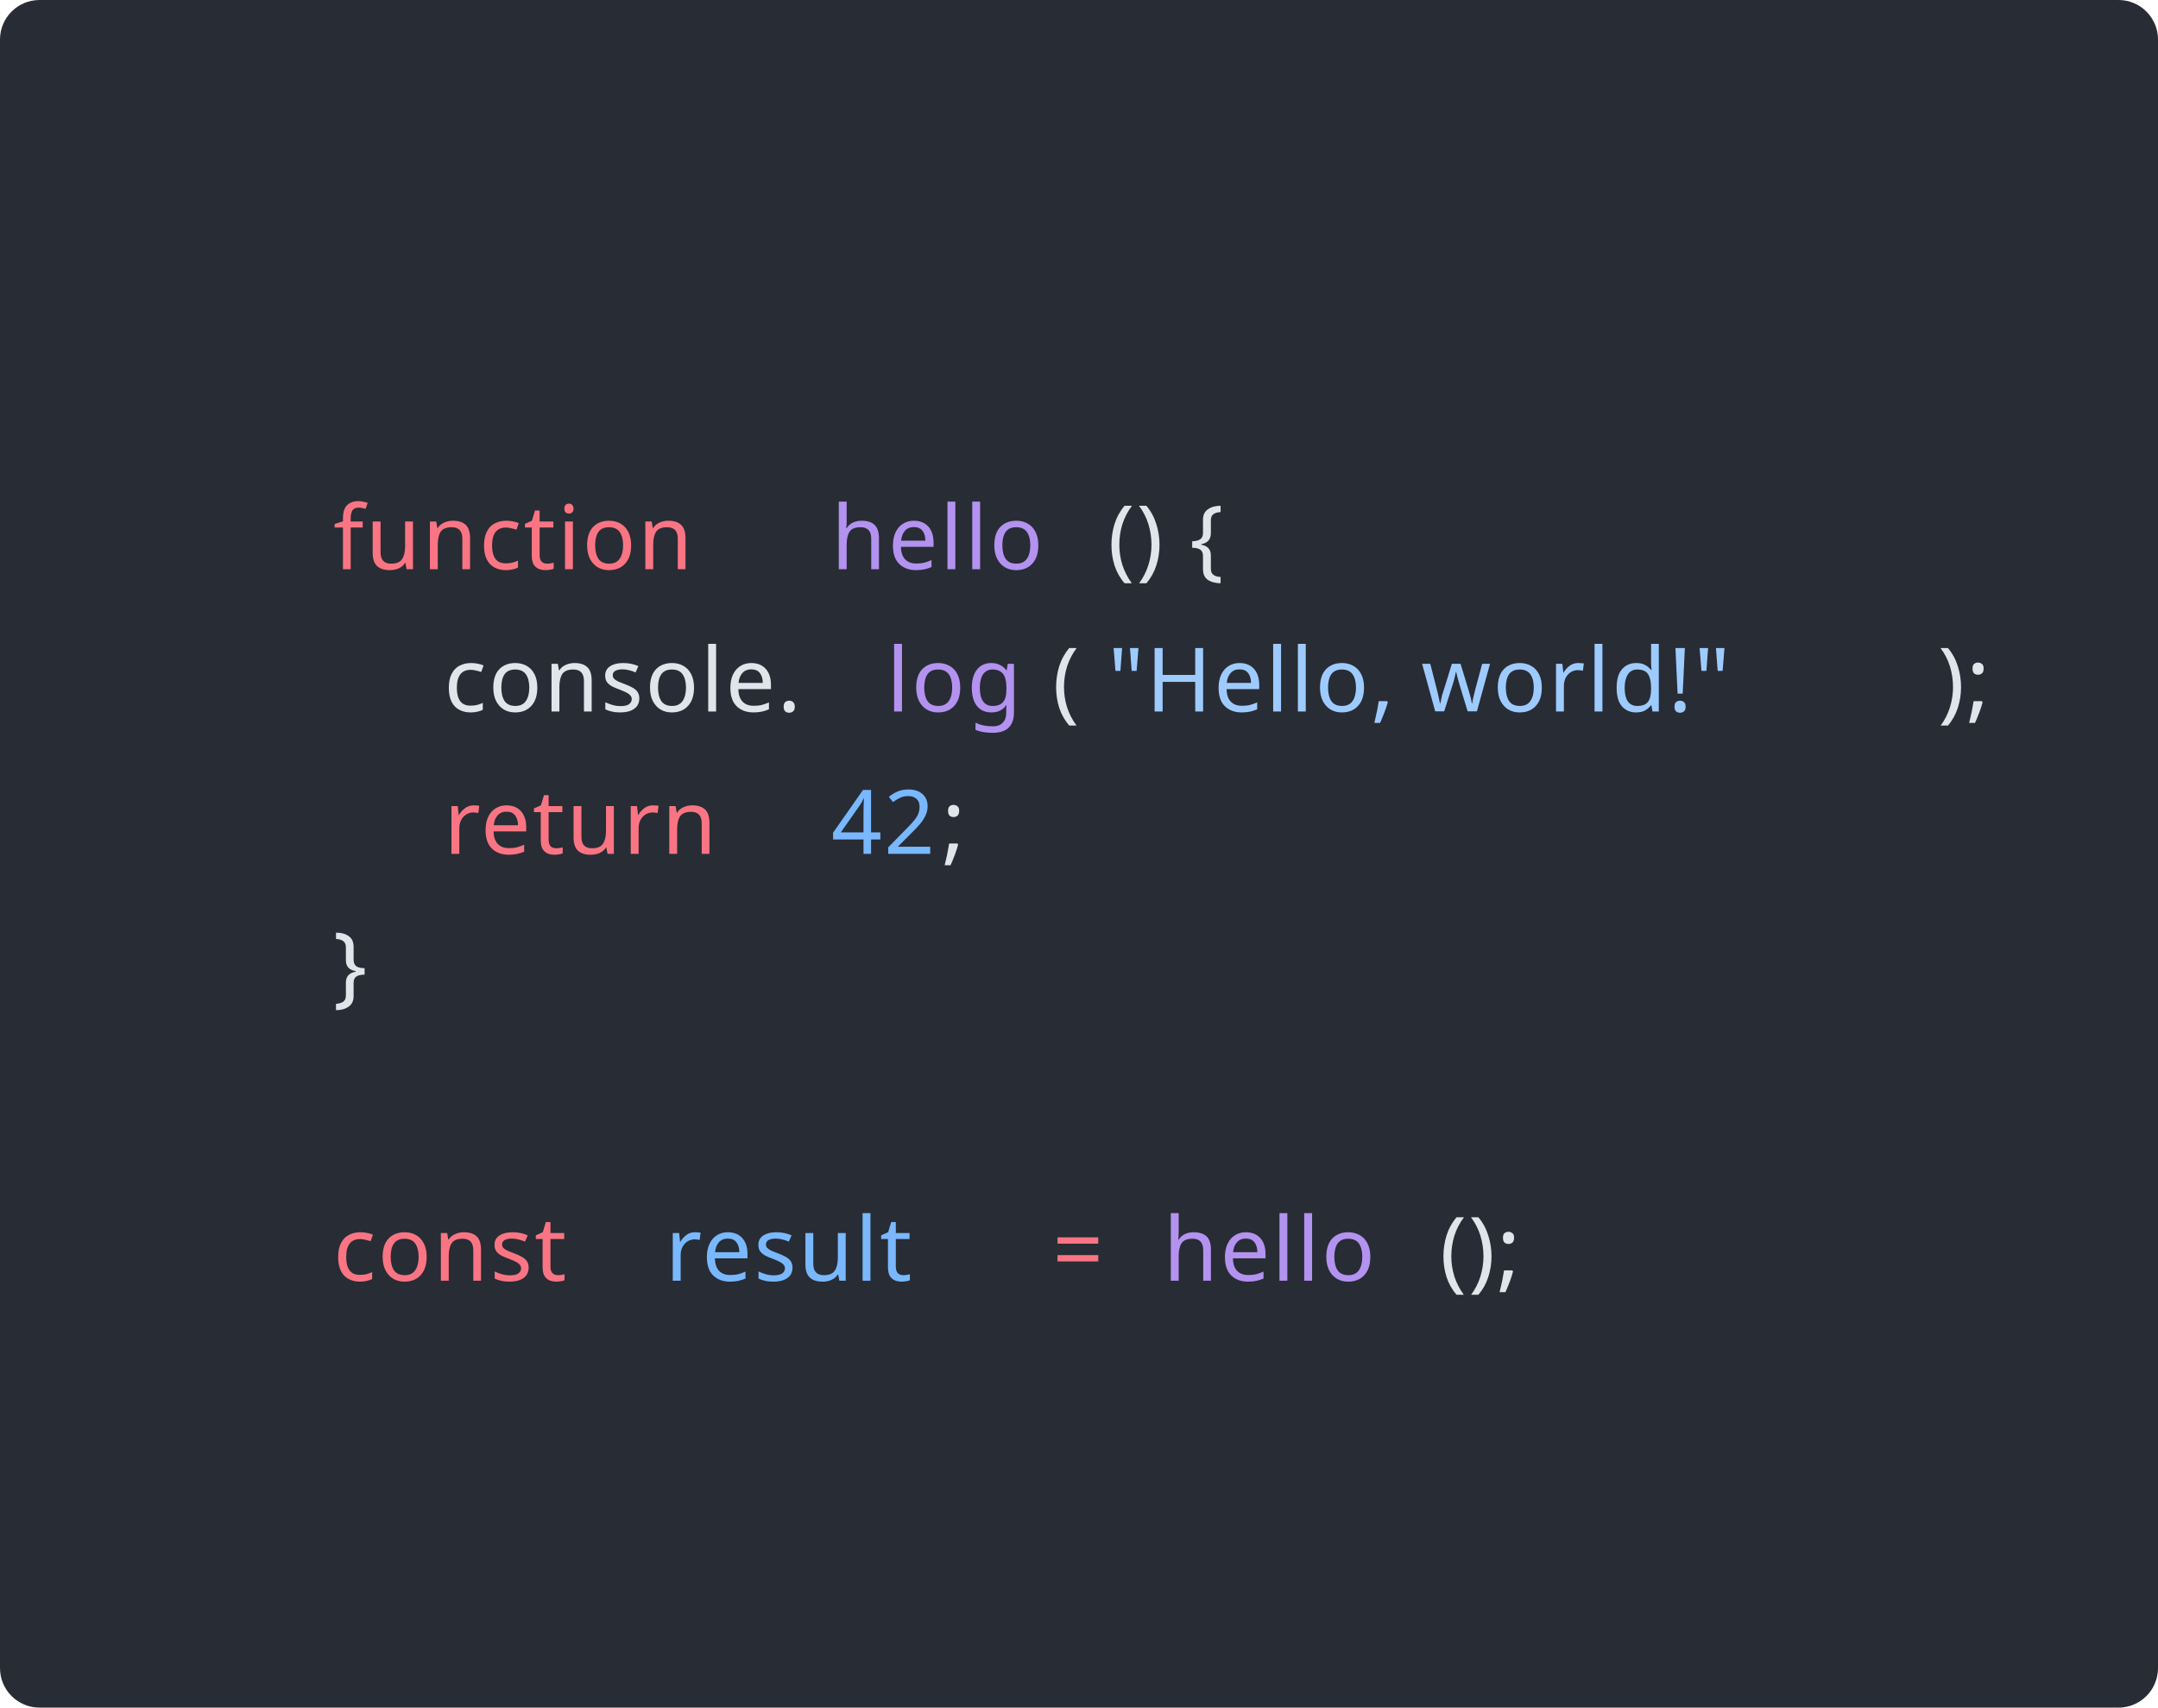
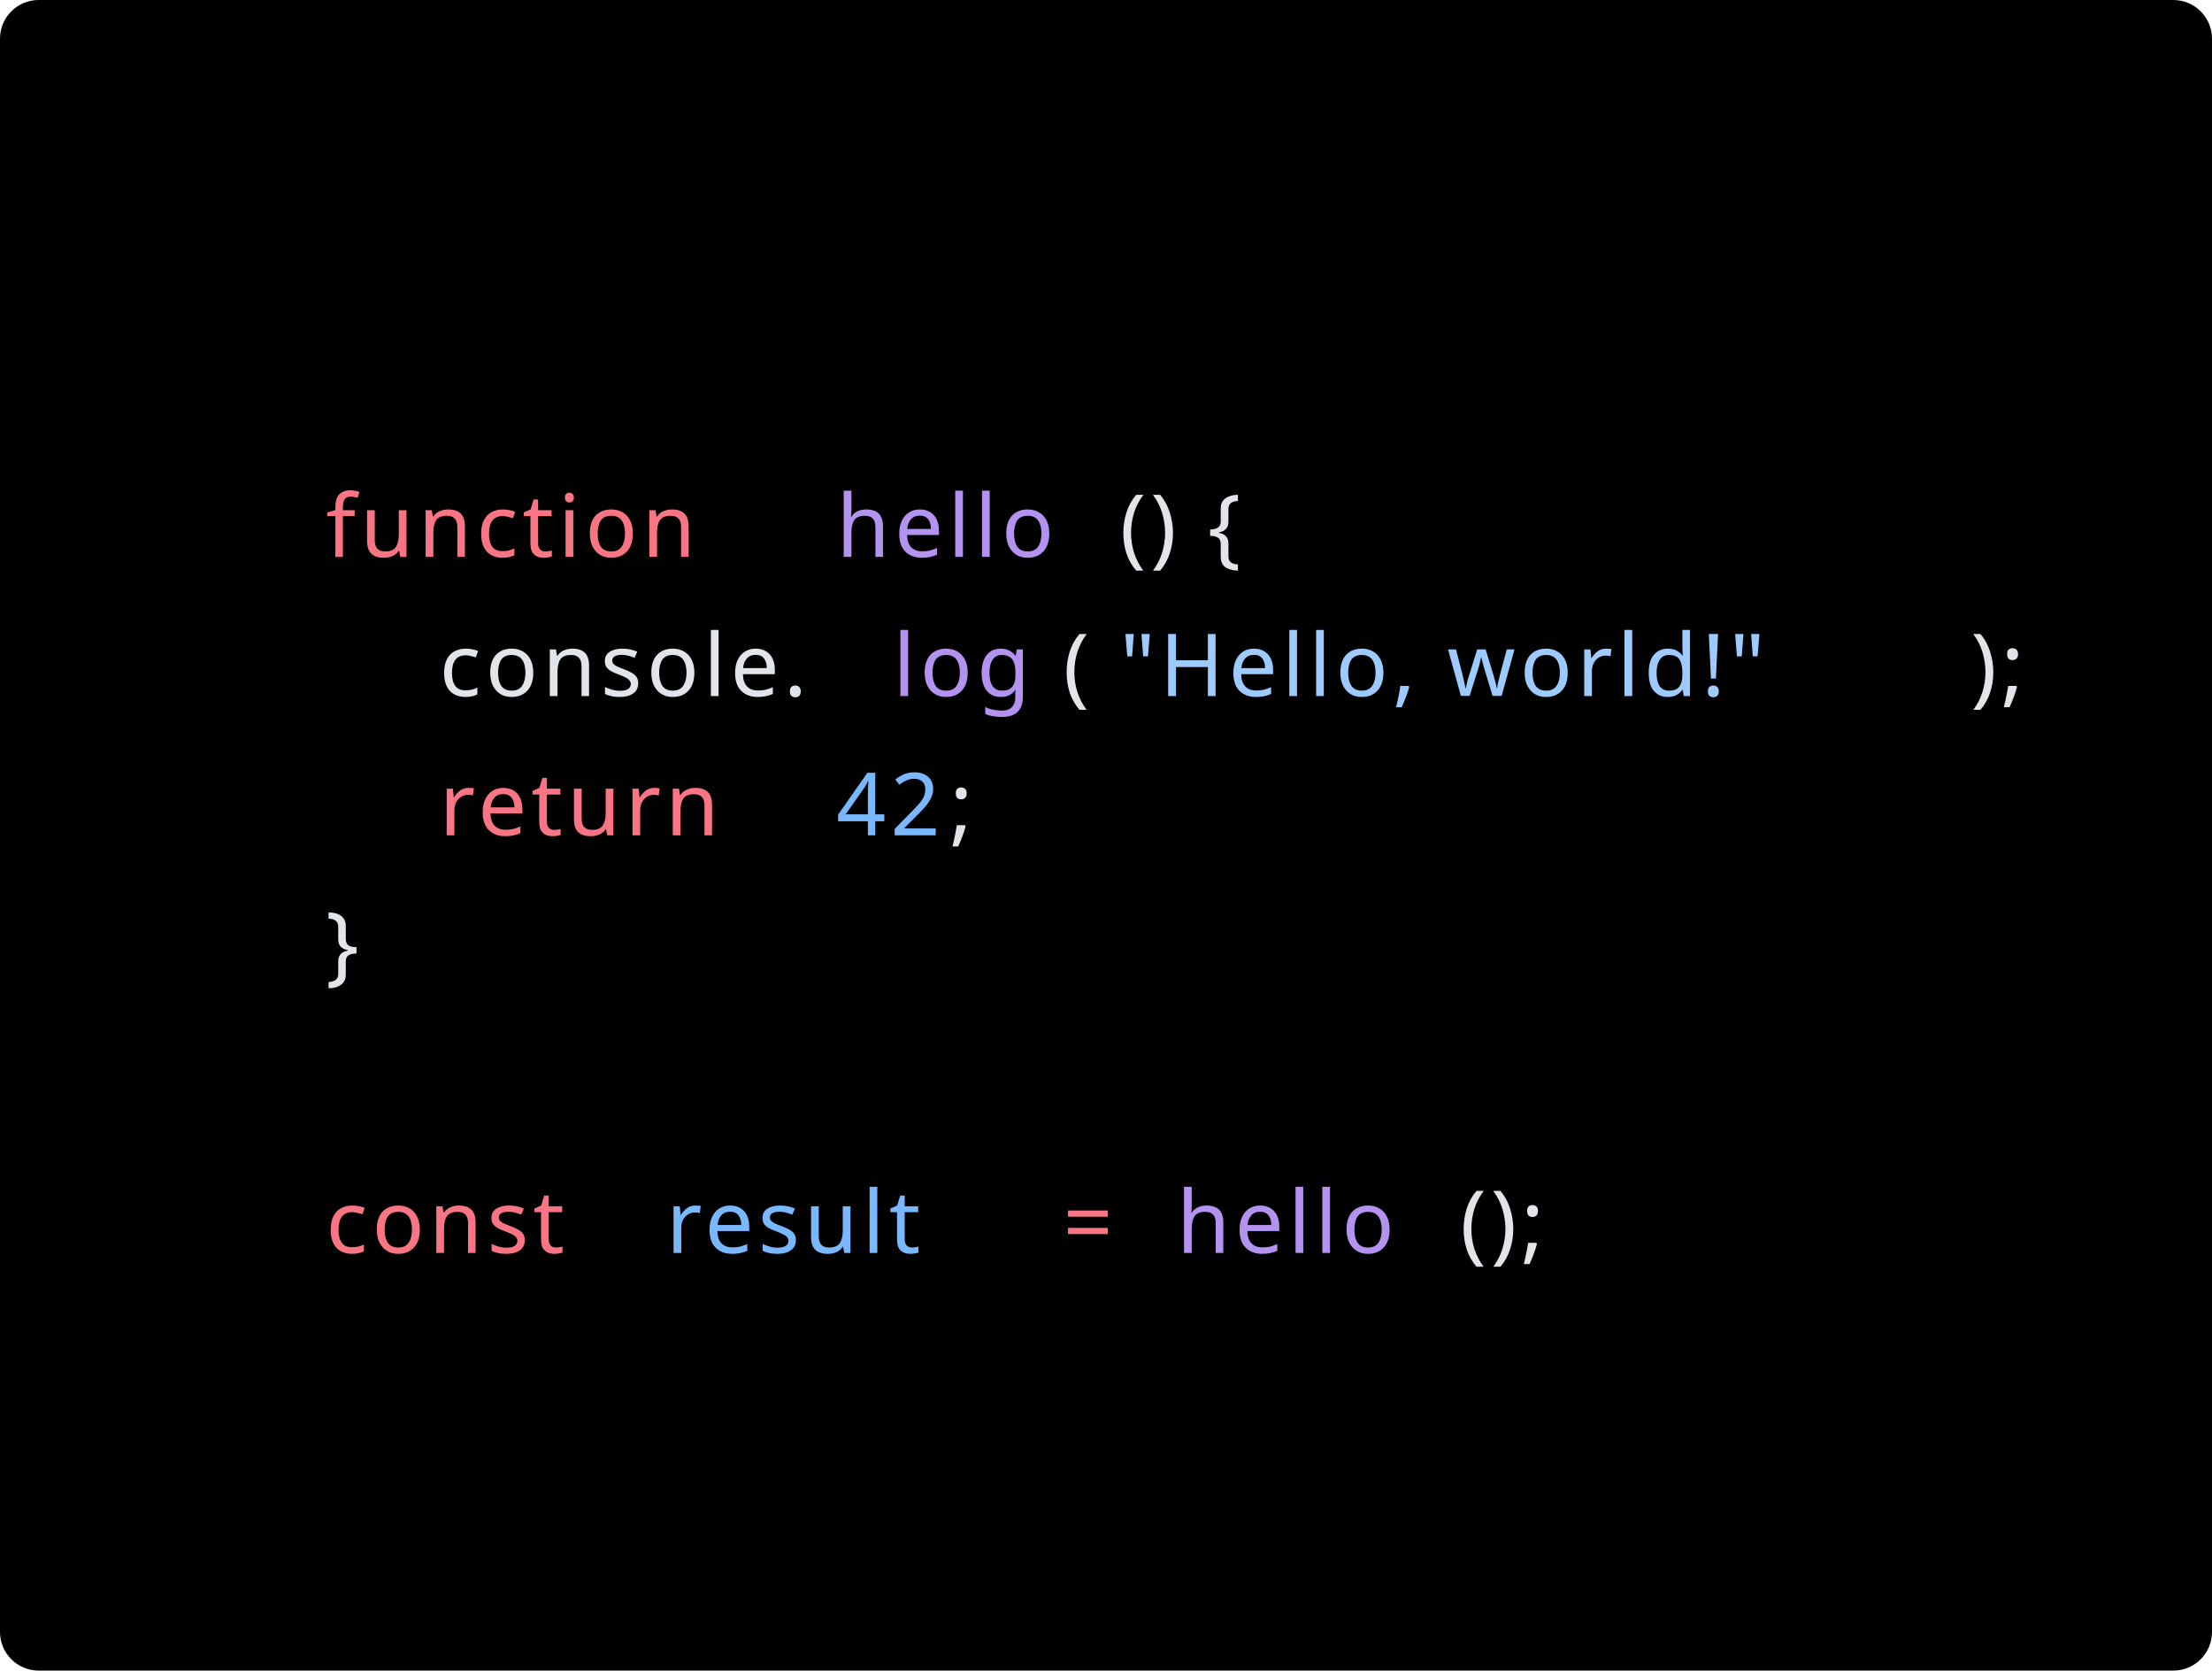
- <svg xmlns="http://www.w3.org/2000/svg" viewBox="0 0 218.34 172.8" width="218.34" height="172.8">
-   <rect id="bg" fill="#282c34" width="218.34" height="172.8" rx="4" />
+ <svg xmlns="http://www.w3.org/2000/svg" viewBox="0 0 228.87 172.8" width="228.87" height="172.8">
+   <rect id="bg" fill="#000" width="228.87" height="172.8" rx="4" />
  <g id="tokens" transform="translate(33.71484, 28.8)">
-     <text font-family="Menlo" font-size="9" y="28.8" letter-spacing="0.18px">
+     <text font-family="Menlo" font-size="9" y="28.8" letter-spacing="0.45px">
      <tspan x="0" fill="#F97583">function</tspan>
-       <tspan x="44.788" fill="#E1E4E8"> </tspan>
-       <tspan x="50.386" fill="#B392F0">hello</tspan>
-       <tspan x="78.378" fill="#E1E4E8">() {</tspan>
+       <tspan x="46.948" fill="#E1E4E8"> </tspan>
+       <tspan x="52.816" fill="#B392F0">hello</tspan>
+       <tspan x="82.158" fill="#E1E4E8">() {</tspan>
    </text>
-     <text font-family="Menlo" font-size="9" y="43.2" letter-spacing="0.18px">
+     <text font-family="Menlo" font-size="9" y="43.2" letter-spacing="0.45px">
      <tspan x="0" fill="#E1E4E8">  </tspan>
-       <tspan x="11.197" fill="#E1E4E8">console.</tspan>
-       <tspan x="55.985" fill="#B392F0">log</tspan>
-       <tspan x="72.78" fill="#E1E4E8">(</tspan>
-       <tspan x="78.378" fill="#9ECBFF">"Hello, world!"</tspan>
-       <tspan x="162.355" fill="#E1E4E8">);</tspan>
+       <tspan x="11.737" fill="#E1E4E8">console.</tspan>
+       <tspan x="58.685" fill="#B392F0">log</tspan>
+       <tspan x="76.29" fill="#E1E4E8">(</tspan>
+       <tspan x="82.158" fill="#9ECBFF">"Hello, world!"</tspan>
+       <tspan x="170.185" fill="#E1E4E8">);</tspan>
    </text>
-     <text font-family="Menlo" font-size="9" y="57.6" letter-spacing="0.18px">
+     <text font-family="Menlo" font-size="9" y="57.6" letter-spacing="0.45px">
      <tspan x="0" fill="#E1E4E8">  </tspan>
-       <tspan x="11.197" fill="#F97583">return</tspan>
-       <tspan x="44.788" fill="#E1E4E8"> </tspan>
-       <tspan x="50.386" fill="#79B8FF">42</tspan>
-       <tspan x="61.583" fill="#E1E4E8">;</tspan>
+       <tspan x="11.737" fill="#F97583">return</tspan>
+       <tspan x="46.948" fill="#E1E4E8"> </tspan>
+       <tspan x="52.816" fill="#79B8FF">42</tspan>
+       <tspan x="64.553" fill="#E1E4E8">;</tspan>
    </text>
-     <text font-family="Menlo" font-size="9" y="72" letter-spacing="0.18px">
+     <text font-family="Menlo" font-size="9" y="72" letter-spacing="0.45px">
      <tspan x="0" fill="#E1E4E8">}</tspan>
    </text>
-     <text font-family="Menlo" font-size="9" y="100.8" letter-spacing="0.18px">
+     <text font-family="Menlo" font-size="9" y="100.8" letter-spacing="0.45px">
      <tspan x="0" fill="#F97583">const</tspan>
-       <tspan x="27.992" fill="#E1E4E8"> </tspan>
-       <tspan x="33.591" fill="#79B8FF">result</tspan>
-       <tspan x="67.181" fill="#E1E4E8"> </tspan>
-       <tspan x="72.78" fill="#F97583">=</tspan>
-       <tspan x="78.378" fill="#E1E4E8"> </tspan>
-       <tspan x="83.977" fill="#B392F0">hello</tspan>
-       <tspan x="111.969" fill="#E1E4E8">();</tspan>
+       <tspan x="29.342" fill="#E1E4E8"> </tspan>
+       <tspan x="35.211" fill="#79B8FF">result</tspan>
+       <tspan x="70.421" fill="#E1E4E8"> </tspan>
+       <tspan x="76.29" fill="#F97583">=</tspan>
+       <tspan x="82.158" fill="#E1E4E8"> </tspan>
+       <tspan x="88.027" fill="#B392F0">hello</tspan>
+       <tspan x="117.369" fill="#E1E4E8">();</tspan>
    </text>
  </g>
</svg>
